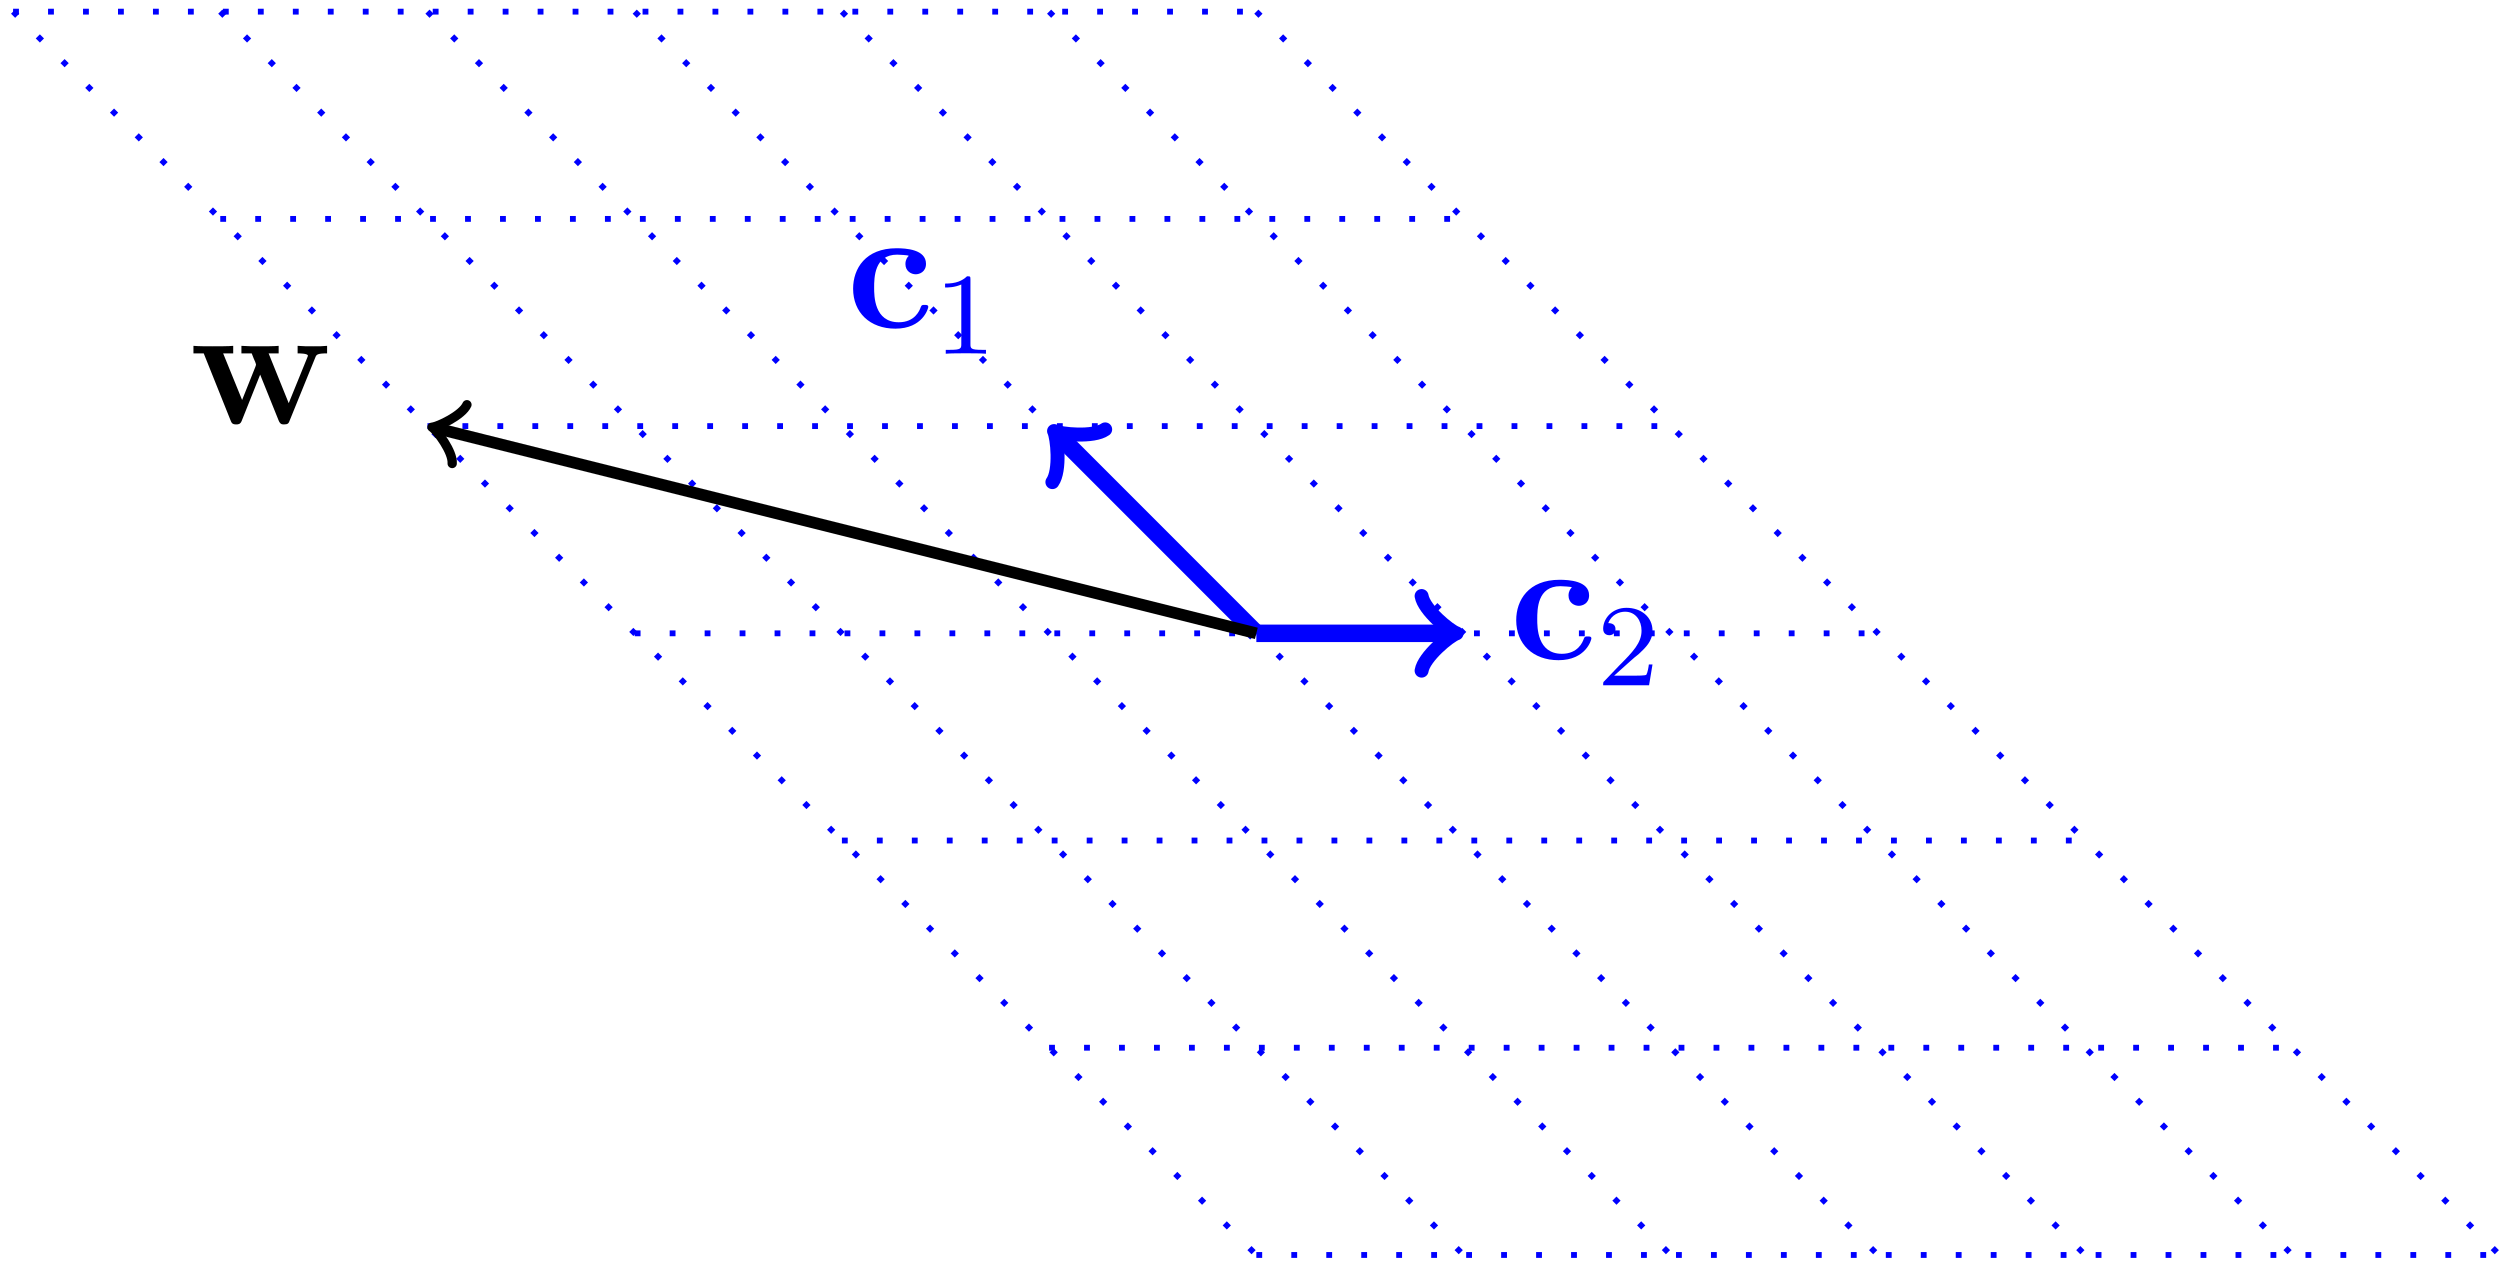
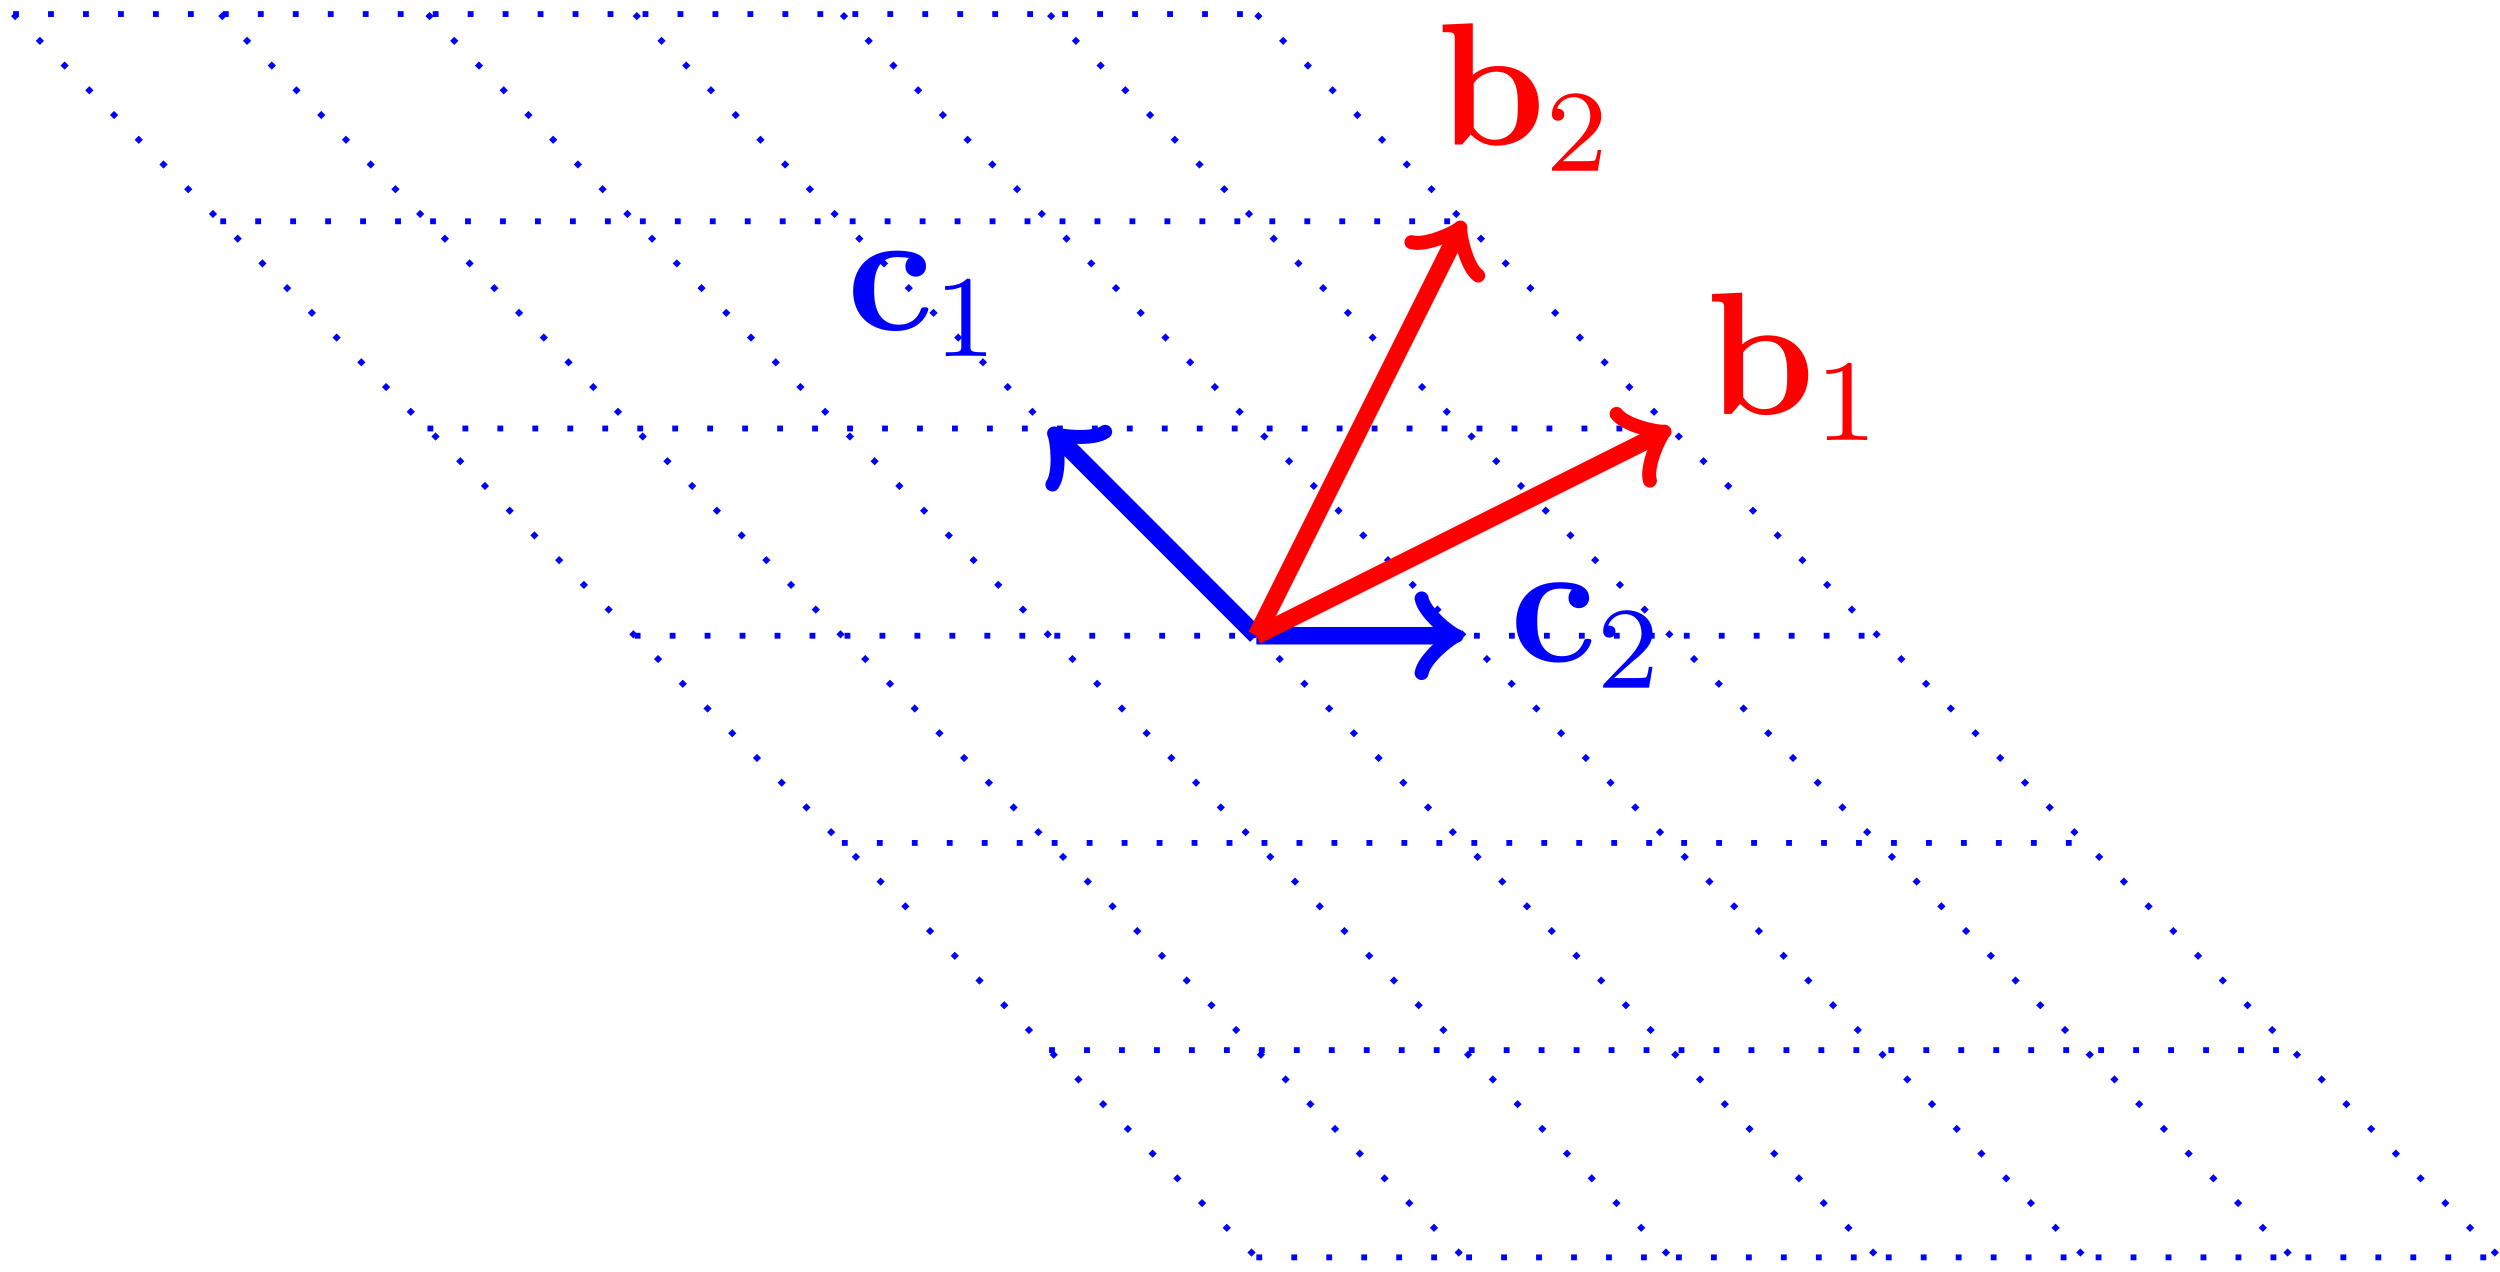
<svg xmlns="http://www.w3.org/2000/svg" xmlns:xlink="http://www.w3.org/1999/xlink" width="171pt" height="87pt" viewBox="0 0 171 87" version="1.1">
  <defs>
    <g>
      <symbol overflow="visible" id="glyph0-0">
        <path style="stroke:none;" d="" />
      </symbol>
      <symbol overflow="visible" id="glyph0-1">
        <path style="stroke:none;" d="M 5.594 -1.406 C 5.594 -1.547 5.469 -1.547 5.344 -1.547 C 5.156 -1.547 5.141 -1.531 5.078 -1.391 C 5 -1.156 4.672 -0.359 3.578 -0.359 C 1.891 -0.359 1.891 -2.172 1.891 -2.719 C 1.891 -3.422 1.906 -4.984 3.469 -4.984 C 3.547 -4.984 4.25 -4.953 4.25 -4.906 C 4.25 -4.891 4.25 -4.875 4.219 -4.859 C 4.188 -4.828 4.031 -4.656 4.031 -4.344 C 4.031 -3.844 4.438 -3.641 4.734 -3.641 C 4.984 -3.641 5.438 -3.797 5.438 -4.359 C 5.438 -5.344 4.062 -5.422 3.422 -5.422 C 1.297 -5.422 0.453 -4.031 0.453 -2.656 C 0.453 -1.031 1.594 0.078 3.344 0.078 C 5.219 0.078 5.594 -1.312 5.594 -1.406 Z M 5.594 -1.406 " />
      </symbol>
      <symbol overflow="visible" id="glyph0-2">
-         <path style="stroke:none;" d="M 8.609 -4.5 C 8.688 -4.703 8.719 -4.797 9.422 -4.797 L 9.422 -5.312 C 9.078 -5.281 8.922 -5.281 8.484 -5.281 C 8 -5.281 7.844 -5.281 7.406 -5.312 L 7.406 -4.797 C 7.516 -4.797 8.109 -4.797 8.109 -4.641 C 8.109 -4.625 8.109 -4.609 8.062 -4.5 L 6.797 -1.391 L 5.422 -4.797 L 6.109 -4.797 L 6.109 -5.312 C 5.828 -5.281 5.109 -5.281 4.797 -5.281 C 4.188 -5.281 4.156 -5.281 3.562 -5.312 L 3.562 -4.797 L 4.266 -4.797 C 4.297 -4.703 4.359 -4.547 4.406 -4.438 C 4.453 -4.359 4.562 -4.078 4.562 -4.016 C 4.562 -4 4.531 -3.906 4.516 -3.875 L 3.609 -1.609 L 2.312 -4.797 L 3 -4.797 L 3 -5.312 C 2.719 -5.281 1.906 -5.281 1.594 -5.281 C 1.203 -5.281 0.641 -5.281 0.281 -5.312 L 0.281 -4.797 L 0.984 -4.797 L 2.812 -0.234 C 2.891 -0.031 2.938 0.062 3.203 0.062 C 3.328 0.062 3.484 0.062 3.578 -0.172 L 4.844 -3.344 L 6.109 -0.203 C 6.219 0.062 6.344 0.062 6.484 0.062 C 6.75 0.062 6.797 -0.016 6.875 -0.234 Z M 8.609 -4.5 " />
+         <path style="stroke:none;" d="M 2.484 -8.297 L 0.422 -8.203 L 0.422 -7.688 C 1.156 -7.688 1.25 -7.688 1.25 -7.219 L 1.25 0 L 1.75 0 C 1.953 -0.234 2.156 -0.453 2.344 -0.688 C 2.953 -0.062 3.609 0.078 4.094 0.078 C 5.734 0.078 7 -0.938 7 -2.672 C 7 -4.297 5.875 -5.375 4.25 -5.375 C 3.531 -5.375 2.969 -5.156 2.484 -4.766 Z M 2.547 -4.203 C 2.969 -4.766 3.578 -4.984 4.094 -4.984 C 5.562 -4.984 5.562 -3.469 5.562 -2.672 C 5.562 -2.141 5.562 -1.453 5.281 -1.016 C 4.906 -0.438 4.344 -0.328 3.969 -0.328 C 3.156 -0.328 2.719 -0.891 2.547 -1.156 Z M 2.547 -4.203 " />
      </symbol>
      <symbol overflow="visible" id="glyph1-0">
        <path style="stroke:none;" d="" />
      </symbol>
      <symbol overflow="visible" id="glyph1-1">
        <path style="stroke:none;" d="M 2.25 -1.625 C 2.375 -1.75 2.703 -2.016 2.844 -2.125 C 3.328 -2.578 3.797 -3.016 3.797 -3.734 C 3.797 -4.688 3 -5.297 2.016 -5.297 C 1.047 -5.297 0.422 -4.578 0.422 -3.859 C 0.422 -3.469 0.734 -3.422 0.844 -3.422 C 1.016 -3.422 1.266 -3.531 1.266 -3.844 C 1.266 -4.25 0.859 -4.25 0.766 -4.25 C 1 -4.844 1.531 -5.031 1.922 -5.031 C 2.656 -5.031 3.047 -4.406 3.047 -3.734 C 3.047 -2.906 2.469 -2.297 1.516 -1.344 L 0.516 -0.297 C 0.422 -0.219 0.422 -0.203 0.422 0 L 3.562 0 L 3.797 -1.422 L 3.547 -1.422 C 3.531 -1.266 3.469 -0.875 3.375 -0.719 C 3.328 -0.656 2.719 -0.656 2.594 -0.656 L 1.172 -0.656 Z M 2.25 -1.625 " />
      </symbol>
      <symbol overflow="visible" id="glyph1-2">
        <path style="stroke:none;" d="M 2.5 -5.078 C 2.5 -5.297 2.484 -5.297 2.266 -5.297 C 1.938 -4.984 1.516 -4.797 0.766 -4.797 L 0.766 -4.531 C 0.984 -4.531 1.406 -4.531 1.875 -4.734 L 1.875 -0.656 C 1.875 -0.359 1.844 -0.266 1.094 -0.266 L 0.812 -0.266 L 0.812 0 C 1.141 -0.031 1.828 -0.031 2.188 -0.031 C 2.547 -0.031 3.234 -0.031 3.562 0 L 3.562 -0.266 L 3.281 -0.266 C 2.531 -0.266 2.5 -0.359 2.5 -0.656 Z M 2.5 -5.078 " />
      </symbol>
    </g>
  </defs>
  <g id="surface1">
-     <path style="fill:none;stroke-width:0.399;stroke-linecap:butt;stroke-linejoin:miter;stroke:rgb(0%,0%,100%);stroke-opacity:1;stroke-dasharray:0.399,1.993;stroke-miterlimit:10;" d="M -85.038 42.522 L 0.001 -42.521 " transform="matrix(1,0,0,-1,85.933,43.319)" />
-     <path style="fill:none;stroke-width:0.399;stroke-linecap:butt;stroke-linejoin:miter;stroke:rgb(0%,0%,100%);stroke-opacity:1;stroke-dasharray:0.399,1.993;stroke-miterlimit:10;" d="M -70.867 42.522 L 14.172 -42.521 " transform="matrix(1,0,0,-1,85.933,43.319)" />
-     <path style="fill:none;stroke-width:0.399;stroke-linecap:butt;stroke-linejoin:miter;stroke:rgb(0%,0%,100%);stroke-opacity:1;stroke-dasharray:0.399,1.993;stroke-miterlimit:10;" d="M -56.695 42.522 L 28.348 -42.521 " transform="matrix(1,0,0,-1,85.933,43.319)" />
-     <path style="fill:none;stroke-width:0.399;stroke-linecap:butt;stroke-linejoin:miter;stroke:rgb(0%,0%,100%);stroke-opacity:1;stroke-dasharray:0.399,1.993;stroke-miterlimit:10;" d="M -42.519 42.522 L 42.52 -42.521 " transform="matrix(1,0,0,-1,85.933,43.319)" />
-     <path style="fill:none;stroke-width:0.399;stroke-linecap:butt;stroke-linejoin:miter;stroke:rgb(0%,0%,100%);stroke-opacity:1;stroke-dasharray:0.399,1.993;stroke-miterlimit:10;" d="M -28.347 42.522 L 56.692 -42.521 " transform="matrix(1,0,0,-1,85.933,43.319)" />
-     <path style="fill:none;stroke-width:0.399;stroke-linecap:butt;stroke-linejoin:miter;stroke:rgb(0%,0%,100%);stroke-opacity:1;stroke-dasharray:0.399,1.993;stroke-miterlimit:10;" d="M -14.175 42.522 L 70.868 -42.521 " transform="matrix(1,0,0,-1,85.933,43.319)" />
-     <path style="fill:none;stroke-width:0.399;stroke-linecap:butt;stroke-linejoin:miter;stroke:rgb(0%,0%,100%);stroke-opacity:1;stroke-dasharray:0.399,1.993;stroke-miterlimit:10;" d="M 0.001 42.522 L 85.04 -42.521 " transform="matrix(1,0,0,-1,85.933,43.319)" />
-     <path style="fill:none;stroke-width:0.399;stroke-linecap:butt;stroke-linejoin:miter;stroke:rgb(0%,0%,100%);stroke-opacity:1;stroke-dasharray:0.399,1.993;stroke-miterlimit:10;" d="M -85.038 42.522 L 0.001 42.522 " transform="matrix(1,0,0,-1,85.933,43.319)" />
-     <path style="fill:none;stroke-width:0.399;stroke-linecap:butt;stroke-linejoin:miter;stroke:rgb(0%,0%,100%);stroke-opacity:1;stroke-dasharray:0.399,1.993;stroke-miterlimit:10;" d="M -70.867 28.346 L 14.172 28.346 " transform="matrix(1,0,0,-1,85.933,43.319)" />
-     <path style="fill:none;stroke-width:0.399;stroke-linecap:butt;stroke-linejoin:miter;stroke:rgb(0%,0%,100%);stroke-opacity:1;stroke-dasharray:0.399,1.993;stroke-miterlimit:10;" d="M -56.695 14.174 L 28.348 14.174 " transform="matrix(1,0,0,-1,85.933,43.319)" />
-     <path style="fill:none;stroke-width:0.399;stroke-linecap:butt;stroke-linejoin:miter;stroke:rgb(0%,0%,100%);stroke-opacity:1;stroke-dasharray:0.399,1.993;stroke-miterlimit:10;" d="M -42.519 -0.001 L 42.52 -0.001 " transform="matrix(1,0,0,-1,85.933,43.319)" />
-     <path style="fill:none;stroke-width:0.399;stroke-linecap:butt;stroke-linejoin:miter;stroke:rgb(0%,0%,100%);stroke-opacity:1;stroke-dasharray:0.399,1.993;stroke-miterlimit:10;" d="M -28.347 -14.173 L 56.692 -14.173 " transform="matrix(1,0,0,-1,85.933,43.319)" />
-     <path style="fill:none;stroke-width:0.399;stroke-linecap:butt;stroke-linejoin:miter;stroke:rgb(0%,0%,100%);stroke-opacity:1;stroke-dasharray:0.399,1.993;stroke-miterlimit:10;" d="M -14.175 -28.345 L 70.868 -28.345 " transform="matrix(1,0,0,-1,85.933,43.319)" />
-     <path style="fill:none;stroke-width:0.399;stroke-linecap:butt;stroke-linejoin:miter;stroke:rgb(0%,0%,100%);stroke-opacity:1;stroke-dasharray:0.399,1.993;stroke-miterlimit:10;" d="M 0.001 -42.521 L 85.04 -42.521 " transform="matrix(1,0,0,-1,85.933,43.319)" />
-     <path style="fill:none;stroke-width:1.196;stroke-linecap:butt;stroke-linejoin:miter;stroke:rgb(0%,0%,100%);stroke-opacity:1;stroke-miterlimit:10;" d="M 0.001 -0.001 L 13.215 -0.001 " transform="matrix(1,0,0,-1,85.933,43.319)" />
-     <path style="fill:none;stroke-width:0.956;stroke-linecap:round;stroke-linejoin:round;stroke:rgb(0%,0%,100%);stroke-opacity:1;stroke-miterlimit:10;" d="M -1.912 2.549 C -1.752 1.592 -0.002 0.159 0.479 -0.001 C -0.002 -0.158 -1.752 -1.595 -1.912 -2.552 " transform="matrix(1,0,0,-1,99.14998,43.319)" />
+     <path style="fill:none;stroke-width:0.399;stroke-linecap:butt;stroke-linejoin:miter;stroke:rgb(0%,0%,100%);stroke-opacity:1;stroke-dasharray:0.399,1.993;stroke-miterlimit:10;" d="M -85.038 42.522 L 0.001 -42.521 " transform="matrix(1,0,0,-1,85.933,43.483)" />
+     <path style="fill:none;stroke-width:0.399;stroke-linecap:butt;stroke-linejoin:miter;stroke:rgb(0%,0%,100%);stroke-opacity:1;stroke-dasharray:0.399,1.993;stroke-miterlimit:10;" d="M -70.867 42.522 L 14.172 -42.521 " transform="matrix(1,0,0,-1,85.933,43.483)" />
+     <path style="fill:none;stroke-width:0.399;stroke-linecap:butt;stroke-linejoin:miter;stroke:rgb(0%,0%,100%);stroke-opacity:1;stroke-dasharray:0.399,1.993;stroke-miterlimit:10;" d="M -56.695 42.522 L 28.348 -42.521 " transform="matrix(1,0,0,-1,85.933,43.483)" />
+     <path style="fill:none;stroke-width:0.399;stroke-linecap:butt;stroke-linejoin:miter;stroke:rgb(0%,0%,100%);stroke-opacity:1;stroke-dasharray:0.399,1.993;stroke-miterlimit:10;" d="M -42.519 42.522 L 42.52 -42.521 " transform="matrix(1,0,0,-1,85.933,43.483)" />
+     <path style="fill:none;stroke-width:0.399;stroke-linecap:butt;stroke-linejoin:miter;stroke:rgb(0%,0%,100%);stroke-opacity:1;stroke-dasharray:0.399,1.993;stroke-miterlimit:10;" d="M -28.347 42.522 L 56.692 -42.521 " transform="matrix(1,0,0,-1,85.933,43.483)" />
+     <path style="fill:none;stroke-width:0.399;stroke-linecap:butt;stroke-linejoin:miter;stroke:rgb(0%,0%,100%);stroke-opacity:1;stroke-dasharray:0.399,1.993;stroke-miterlimit:10;" d="M -14.175 42.522 L 70.868 -42.521 " transform="matrix(1,0,0,-1,85.933,43.483)" />
+     <path style="fill:none;stroke-width:0.399;stroke-linecap:butt;stroke-linejoin:miter;stroke:rgb(0%,0%,100%);stroke-opacity:1;stroke-dasharray:0.399,1.993;stroke-miterlimit:10;" d="M 0.001 42.522 L 85.04 -42.521 " transform="matrix(1,0,0,-1,85.933,43.483)" />
+     <path style="fill:none;stroke-width:0.399;stroke-linecap:butt;stroke-linejoin:miter;stroke:rgb(0%,0%,100%);stroke-opacity:1;stroke-dasharray:0.399,1.993;stroke-miterlimit:10;" d="M -85.038 42.522 L 0.001 42.522 " transform="matrix(1,0,0,-1,85.933,43.483)" />
+     <path style="fill:none;stroke-width:0.399;stroke-linecap:butt;stroke-linejoin:miter;stroke:rgb(0%,0%,100%);stroke-opacity:1;stroke-dasharray:0.399,1.993;stroke-miterlimit:10;" d="M -70.867 28.346 L 14.172 28.346 " transform="matrix(1,0,0,-1,85.933,43.483)" />
+     <path style="fill:none;stroke-width:0.399;stroke-linecap:butt;stroke-linejoin:miter;stroke:rgb(0%,0%,100%);stroke-opacity:1;stroke-dasharray:0.399,1.993;stroke-miterlimit:10;" d="M -56.695 14.174 L 28.348 14.174 " transform="matrix(1,0,0,-1,85.933,43.483)" />
+     <path style="fill:none;stroke-width:0.399;stroke-linecap:butt;stroke-linejoin:miter;stroke:rgb(0%,0%,100%);stroke-opacity:1;stroke-dasharray:0.399,1.993;stroke-miterlimit:10;" d="M -42.519 -0.001 L 42.52 -0.001 " transform="matrix(1,0,0,-1,85.933,43.483)" />
+     <path style="fill:none;stroke-width:0.399;stroke-linecap:butt;stroke-linejoin:miter;stroke:rgb(0%,0%,100%);stroke-opacity:1;stroke-dasharray:0.399,1.993;stroke-miterlimit:10;" d="M -28.347 -14.173 L 56.692 -14.173 " transform="matrix(1,0,0,-1,85.933,43.483)" />
+     <path style="fill:none;stroke-width:0.399;stroke-linecap:butt;stroke-linejoin:miter;stroke:rgb(0%,0%,100%);stroke-opacity:1;stroke-dasharray:0.399,1.993;stroke-miterlimit:10;" d="M -14.175 -28.345 L 70.868 -28.345 " transform="matrix(1,0,0,-1,85.933,43.483)" />
+     <path style="fill:none;stroke-width:0.399;stroke-linecap:butt;stroke-linejoin:miter;stroke:rgb(0%,0%,100%);stroke-opacity:1;stroke-dasharray:0.399,1.993;stroke-miterlimit:10;" d="M 0.001 -42.521 L 85.04 -42.521 " transform="matrix(1,0,0,-1,85.933,43.483)" />
+     <path style="fill:none;stroke-width:1.196;stroke-linecap:butt;stroke-linejoin:miter;stroke:rgb(0%,0%,100%);stroke-opacity:1;stroke-miterlimit:10;" d="M 0.001 -0.001 L 13.215 -0.001 " transform="matrix(1,0,0,-1,85.933,43.483)" />
+     <path style="fill:none;stroke-width:0.956;stroke-linecap:round;stroke-linejoin:round;stroke:rgb(0%,0%,100%);stroke-opacity:1;stroke-miterlimit:10;" d="M -1.912 2.549 C -1.752 1.592 -0.002 0.159 0.479 -0.001 C -0.002 -0.158 -1.752 -1.595 -1.912 -2.552 " transform="matrix(1,0,0,-1,99.14998,43.483)" />
    <g style="fill:rgb(0%,0%,100%);fill-opacity:1;">
-       <use xlink:href="#glyph0-1" x="103.256" y="45.079" />
+       <use xlink:href="#glyph0-1" x="103.256" y="45.243" />
    </g>
    <g style="fill:rgb(0%,0%,100%);fill-opacity:1;">
-       <use xlink:href="#glyph1-1" x="109.234" y="46.872" />
+       <use xlink:href="#glyph1-1" x="109.234" y="47.036" />
    </g>
-     <path style="fill:none;stroke-width:1.196;stroke-linecap:butt;stroke-linejoin:miter;stroke:rgb(0%,0%,100%);stroke-opacity:1;stroke-miterlimit:10;" d="M 0.001 -0.001 L -13.495 13.499 " transform="matrix(1,0,0,-1,85.933,43.319)" />
-     <path style="fill:none;stroke-width:0.956;stroke-linecap:round;stroke-linejoin:round;stroke:rgb(0%,0%,100%);stroke-opacity:1;stroke-miterlimit:10;" d="M -1.911 2.55 C -1.751 1.594 0 0.158 0.478 0.001 C -0 -0.157 -1.754 -1.596 -1.914 -2.552 " transform="matrix(-0.70712,-0.7071,-0.7071,0.70712,72.43591,29.8219)" />
+     <path style="fill:none;stroke-width:1.196;stroke-linecap:butt;stroke-linejoin:miter;stroke:rgb(0%,0%,100%);stroke-opacity:1;stroke-miterlimit:10;" d="M 0.001 -0.001 L -13.495 13.499 " transform="matrix(1,0,0,-1,85.933,43.483)" />
+     <path style="fill:none;stroke-width:0.956;stroke-linecap:round;stroke-linejoin:round;stroke:rgb(0%,0%,100%);stroke-opacity:1;stroke-miterlimit:10;" d="M -1.911 2.55 C -1.751 1.594 -0 0.158 0.478 0.001 C -0 -0.157 -1.754 -1.596 -1.914 -2.552 " transform="matrix(-0.70712,-0.7071,-0.7071,0.70712,72.43591,29.9859)" />
    <g style="fill:rgb(0%,0%,100%);fill-opacity:1;">
-       <use xlink:href="#glyph0-1" x="57.9" y="22.402" />
+       <use xlink:href="#glyph0-1" x="57.9" y="22.566" />
    </g>
    <g style="fill:rgb(0%,0%,100%);fill-opacity:1;">
-       <use xlink:href="#glyph1-2" x="63.878" y="24.195" />
+       <use xlink:href="#glyph1-2" x="63.878" y="24.359" />
    </g>
-     <path style="fill:none;stroke-width:0.797;stroke-linecap:butt;stroke-linejoin:miter;stroke:rgb(0%,0%,0%);stroke-opacity:1;stroke-miterlimit:10;" d="M 0.001 -0.001 L -56.007 14.003 " transform="matrix(1,0,0,-1,85.933,43.319)" />
-     <path style="fill:none;stroke-width:0.638;stroke-linecap:round;stroke-linejoin:round;stroke:rgb(0%,0%,0%);stroke-opacity:1;stroke-miterlimit:10;" d="M -1.553 2.071 C -1.423 1.294 0 0.128 0.39 0 C 0 -0.13 -1.424 -1.295 -1.556 -2.073 " transform="matrix(-0.97014,-0.24251,-0.24251,0.97014,29.92563,29.31715)" />
-     <g style="fill:rgb(0%,0%,0%);fill-opacity:1;">
-       <use xlink:href="#glyph0-2" x="12.951" y="28.968" />
+     <path style="fill:none;stroke-width:1.196;stroke-linecap:butt;stroke-linejoin:miter;stroke:rgb(100%,0%,0%);stroke-opacity:1;stroke-miterlimit:10;" d="M 0.001 -0.001 L 27.493 13.745 " transform="matrix(1,0,0,-1,85.933,43.483)" />
+     <path style="fill:none;stroke-width:0.956;stroke-linecap:round;stroke-linejoin:round;stroke:rgb(100%,0%,0%);stroke-opacity:1;stroke-miterlimit:10;" d="M -1.912 2.549 C -1.753 1.592 -0.001 0.161 0.478 0 C 0.001 -0.159 -1.751 -1.593 -1.912 -2.552 " transform="matrix(0.89442,-0.4472,-0.4472,-0.89442,113.4244,29.73732)" />
+     <g style="fill:rgb(100%,0%,0%);fill-opacity:1;">
+       <use xlink:href="#glyph0-2" x="116.682" y="28.312" />
+     </g>
+     <g style="fill:rgb(100%,0%,0%);fill-opacity:1;">
+       <use xlink:href="#glyph1-2" x="124.154" y="30.105" />
+     </g>
+     <path style="fill:none;stroke-width:1.196;stroke-linecap:butt;stroke-linejoin:miter;stroke:rgb(100%,0%,0%);stroke-opacity:1;stroke-miterlimit:10;" d="M 0.001 -0.001 L 13.747 27.491 " transform="matrix(1,0,0,-1,85.933,43.483)" />
+     <path style="fill:none;stroke-width:0.956;stroke-linecap:round;stroke-linejoin:round;stroke:rgb(100%,0%,0%);stroke-opacity:1;stroke-miterlimit:10;" d="M -1.913 2.549 C -1.754 1.594 -0.002 0.16 0.479 0.002 C -0 -0.158 -1.754 -1.594 -1.913 -2.552 " transform="matrix(0.4472,-0.89442,-0.89442,-0.4472,99.67868,15.99164)" />
+     <g style="fill:rgb(100%,0%,0%);fill-opacity:1;">
+       <use xlink:href="#glyph0-2" x="98.256" y="9.887" />
+     </g>
+     <g style="fill:rgb(100%,0%,0%);fill-opacity:1;">
+       <use xlink:href="#glyph1-1" x="105.728" y="11.68" />
    </g>
  </g>
</svg>
